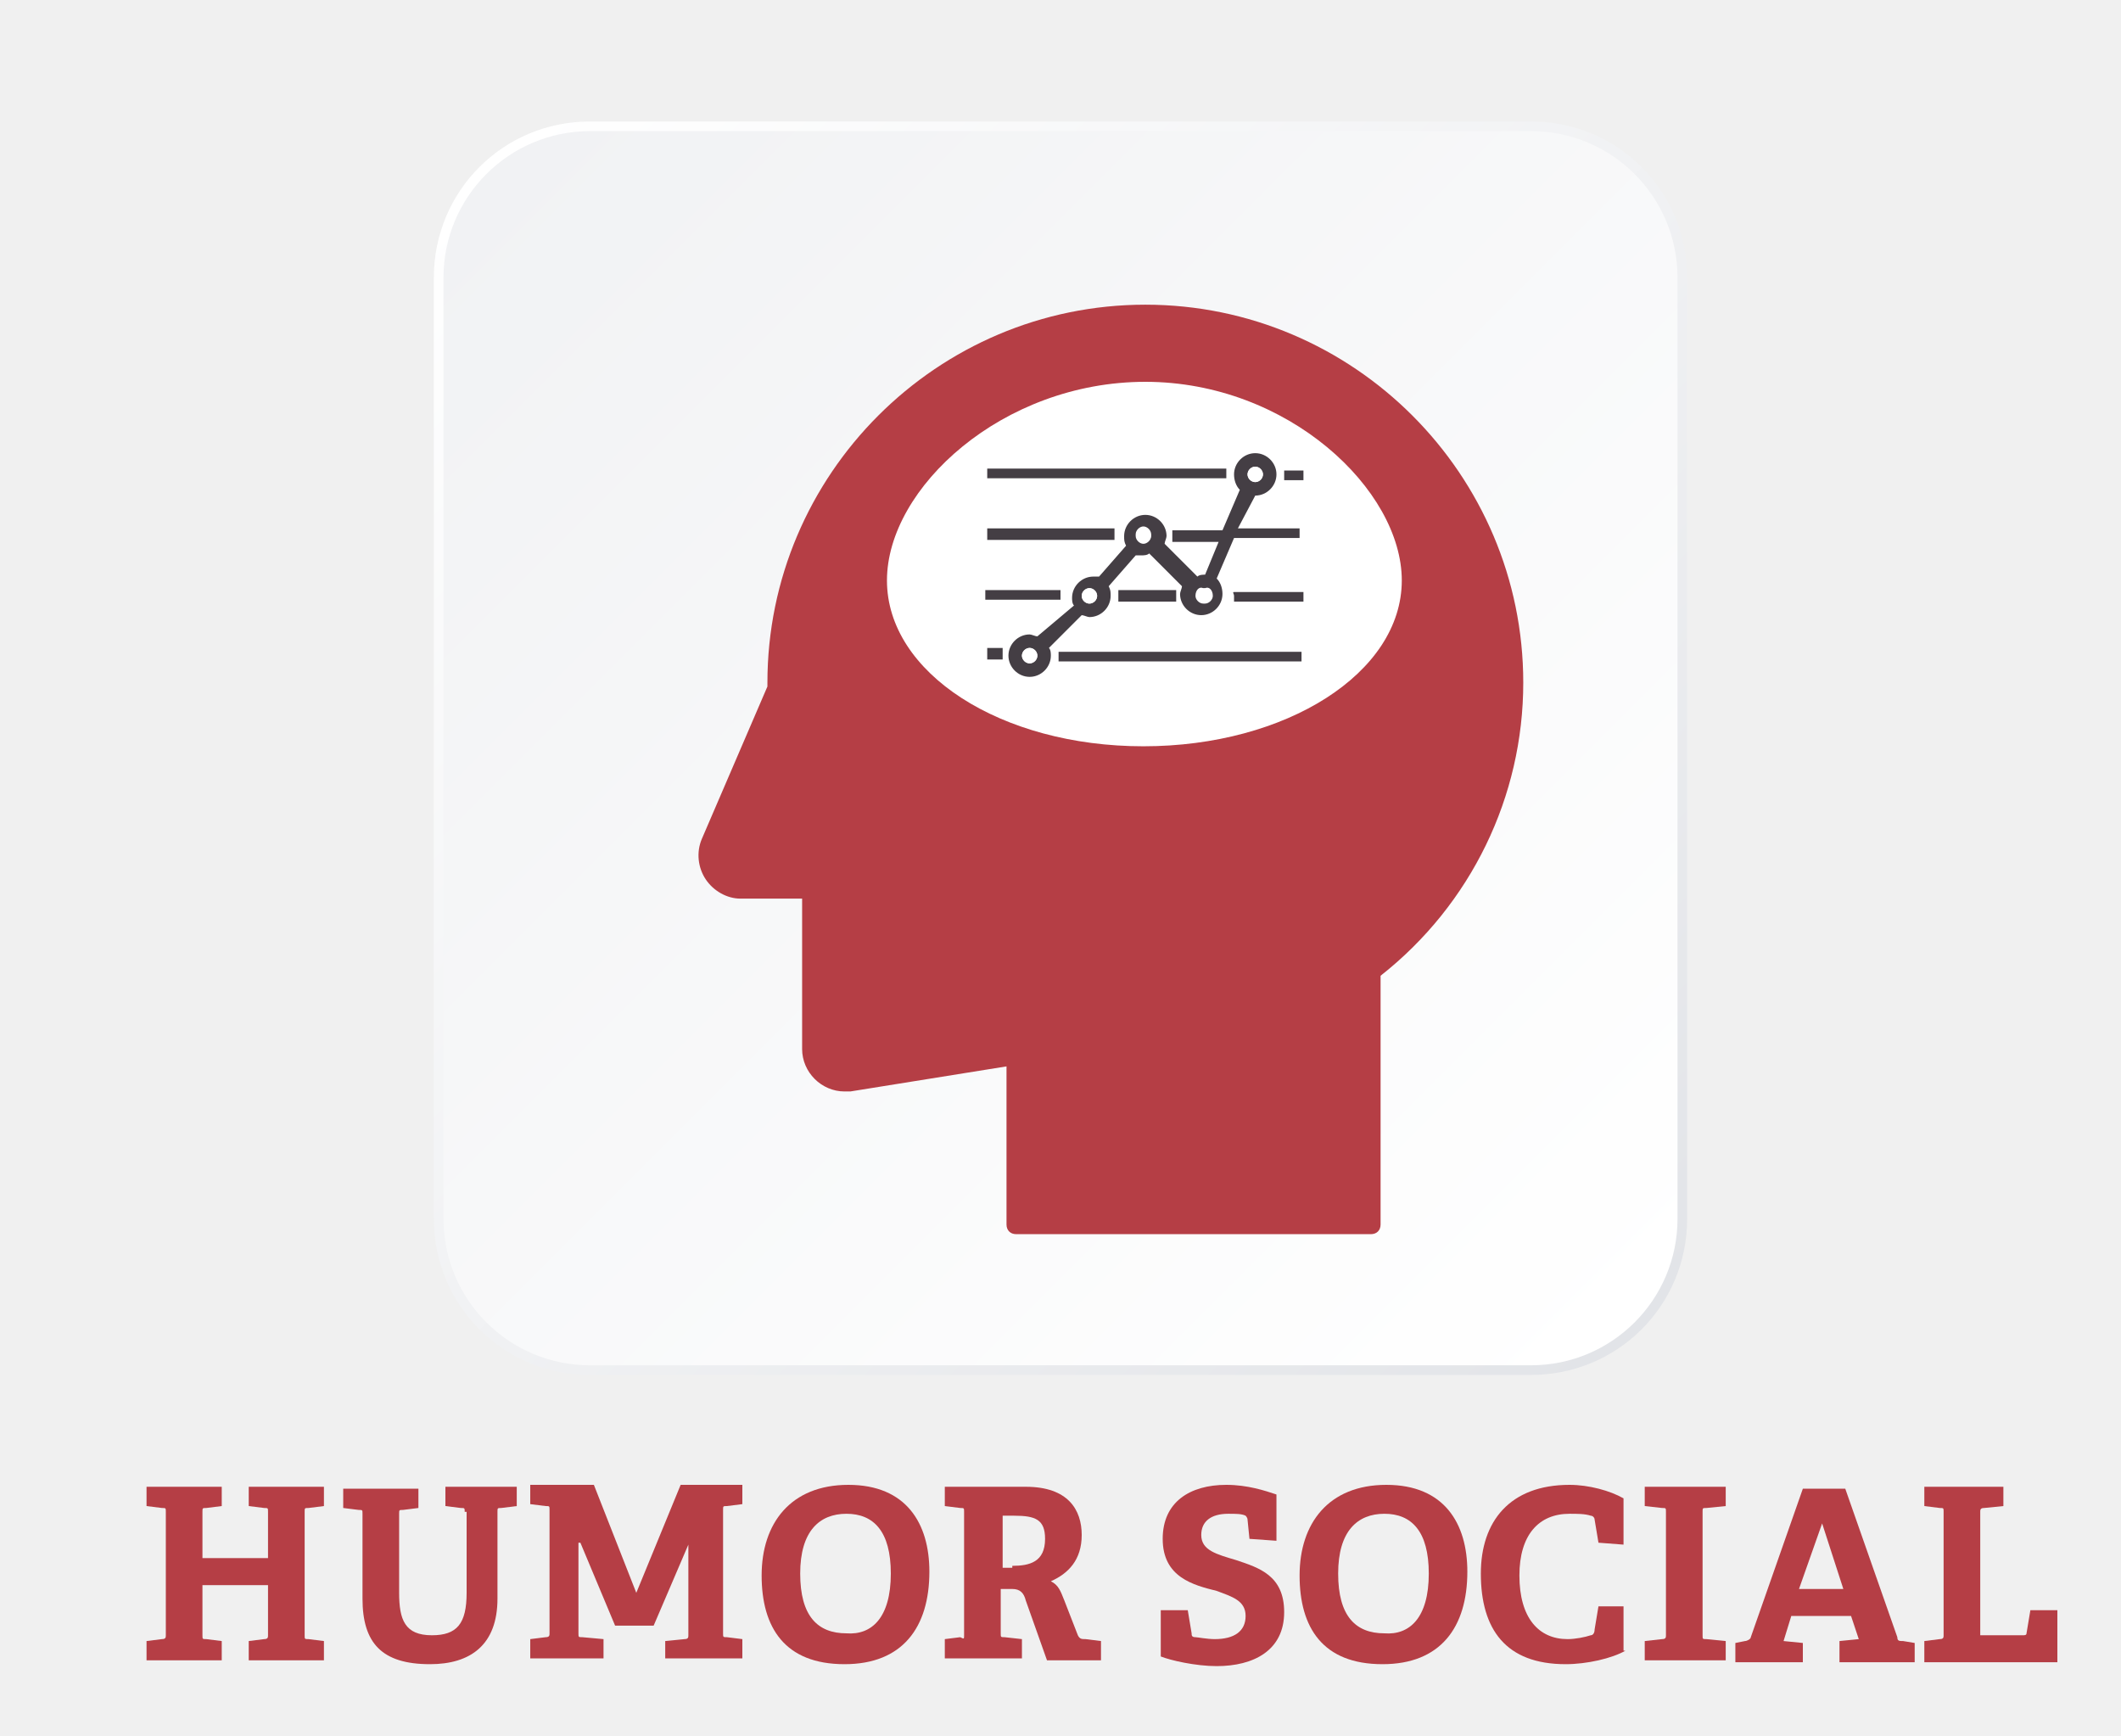
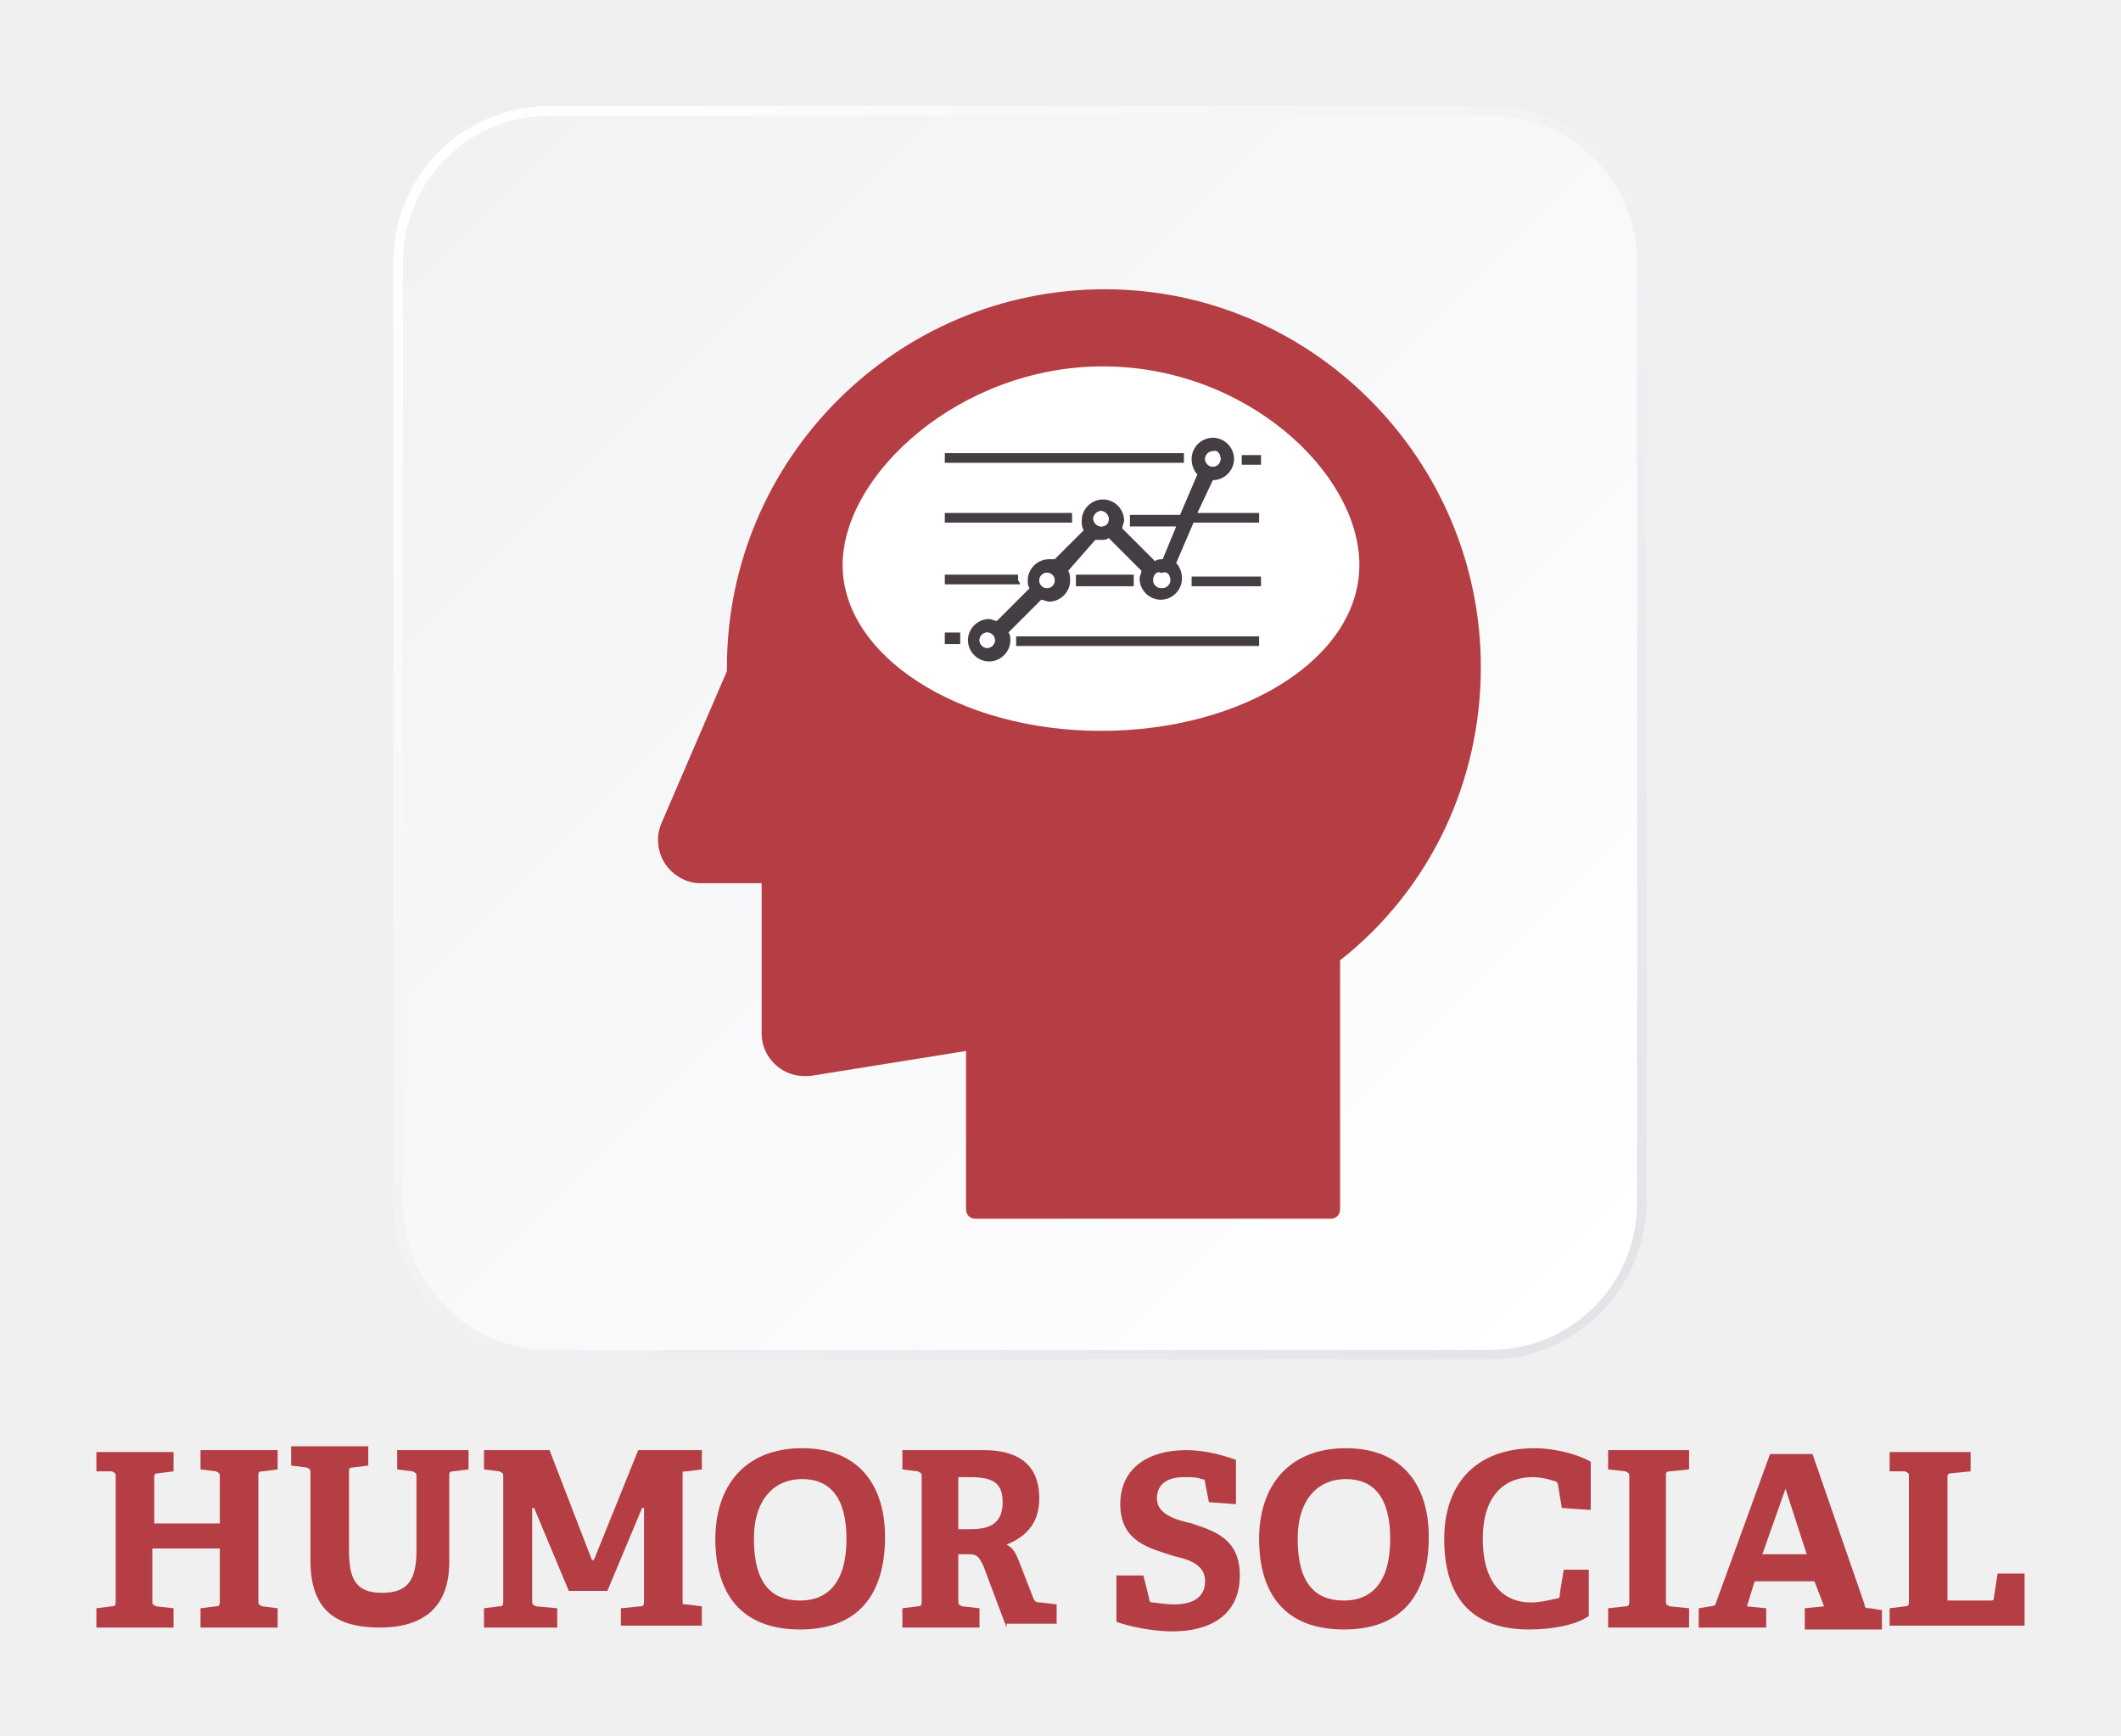
<svg xmlns="http://www.w3.org/2000/svg" version="1.1" id="Capa_1" x="0px" y="0px" viewBox="0 0 110 90" style="enable-background:new 0 0 110 90;" xml:space="preserve">
  <style type="text/css">
	.st0{fill:url(#SVGID_1_);}
	.st1{fill:url(#SVGID_2_);}
	.st2{fill:#B53E45;}
	.st3{fill:#FFFFFF;}
	.st4{fill:#443E44;}
</style>
  <g>
    <g>
      <g>
-         <linearGradient id="SVGID_1_" gradientUnits="userSpaceOnUse" x1="24.88" y1="8.701" x2="85.12" y2="68.942">
-           <stop offset="0" style="stop-color:#FFFFFF" />
-           <stop offset="1" style="stop-color:#E2E4E8" />
-         </linearGradient>
-         <path class="st0" d="M79.4,71.3H30.6c-4.5,0-8.1-3.6-8.1-8.1V14.4c0-4.5,3.6-8.1,8.1-8.1h48.8c4.5,0,8.1,3.6,8.1,8.1v48.8     C87.5,67.7,83.9,71.3,79.4,71.3z" />
-         <linearGradient id="SVGID_2_" gradientUnits="userSpaceOnUse" x1="25.227" y1="9.048" x2="84.773" y2="68.594">
-           <stop offset="0" style="stop-color:#F1F2F4" />
-           <stop offset="1" style="stop-color:#FFFFFF" />
-         </linearGradient>
-         <path class="st1" d="M30.6,70.8c-4.2,0-7.6-3.4-7.6-7.6V14.4c0-4.2,3.4-7.6,7.6-7.6h48.8c4.2,0,7.6,3.4,7.6,7.6v48.8     c0,4.2-3.4,7.6-7.6,7.6H30.6z" />
+         <g>
+           <linearGradient id="SVGID_1_" gradientUnits="userSpaceOnUse" x1="22.709" y1="7.877" x2="82.95" y2="68.117">
+             <stop offset="0" style="stop-color:#FFFFFF" />
+             <stop offset="1" style="stop-color:#E2E4E8" />
+           </linearGradient>
+           <path class="st0" d="M77.2,70.5H28.5c-4.5,0-8.1-3.6-8.1-8.1V13.6c0-4.5,3.6-8.1,8.1-8.1h48.8c4.5,0,8.1,3.6,8.1,8.1v48.8      C85.3,66.9,81.7,70.5,77.2,70.5z" />
+           <linearGradient id="SVGID_2_" gradientUnits="userSpaceOnUse" x1="23.056" y1="8.224" x2="82.602" y2="67.77">
+             <stop offset="0" style="stop-color:#F1F2F4" />
+             <stop offset="1" style="stop-color:#FFFFFF" />
+           </linearGradient>
+           <path class="st1" d="M28.5,70c-4.2,0-7.6-3.4-7.6-7.6V13.6c0-4.2,3.4-7.6,7.6-7.6h48.8c4.2,0,7.6,3.4,7.6,7.6v48.8      c0,4.2-3.4,7.6-7.6,7.6H28.5z" />
+         </g>
+       </g>
+       <g>
+         <g>
+           <g>
+             <path class="st2" d="M76.8,34.6C76.8,23.8,68,15,57.3,15c-10.8,0-19.6,8.8-19.6,19.6c0,0.1,0,0.1,0,0.2c0,0,0,0,0,0l-3.4,7.9       c-0.3,0.7-0.2,1.5,0.2,2.1c0.4,0.6,1.1,1,1.8,1h3.2v7.8c0,1.2,1,2.2,2.2,2.2c0.1,0,0.2,0,0.3,0l8.1-1.3v8.2       c0,0.3,0.2,0.5,0.5,0.5H69c0.3,0,0.5-0.2,0.5-0.5V49.8C74.2,46.1,76.8,40.5,76.8,34.6z" />
+             <path class="st3" d="M70.5,29.3c0,4.8-6,8.6-13.4,8.6s-13.4-3.9-13.4-8.6S49.8,19,57.2,19S70.5,24.5,70.5,29.3z" />
+           </g>
+         </g>
+         <g>
+           <path class="st4" d="M62.9,24.9c0.6,0,1.1-0.5,1.1-1.1c0-0.6-0.5-1.1-1.1-1.1s-1.1,0.5-1.1,1.1c0,0.3,0.1,0.6,0.3,0.8l-0.9,2.1      h-2.6c0,0.1,0,0.2,0,0.3c0,0.1,0,0.2,0,0.3H61l-0.7,1.7c-0.1,0-0.3,0-0.4,0.1l-1.7-1.7c0-0.1,0.1-0.3,0.1-0.4      c0-0.6-0.5-1.1-1.1-1.1c-0.6,0-1.1,0.5-1.1,1.1c0,0.2,0,0.3,0.1,0.5L54.7,29c-0.1,0-0.2,0-0.3,0c-0.6,0-1.1,0.5-1.1,1.1      c0,0.1,0,0.3,0.1,0.4l-1.7,1.7c-0.1,0-0.3-0.1-0.4-0.1c-0.6,0-1.1,0.5-1.1,1.1c0,0.6,0.5,1.1,1.1,1.1c0.6,0,1.1-0.5,1.1-1.1      c0-0.1,0-0.3-0.1-0.4l1.7-1.7c0.1,0,0.3,0.1,0.4,0.1c0.6,0,1.1-0.5,1.1-1.1c0-0.2,0-0.3-0.1-0.5l1.4-1.6c0.1,0,0.2,0,0.3,0      c0.1,0,0.3,0,0.4-0.1l1.7,1.7c0,0.1-0.1,0.3-0.1,0.4c0,0.6,0.5,1.1,1.1,1.1c0.6,0,1.1-0.5,1.1-1.1c0-0.3-0.1-0.6-0.3-0.8      l0.9-2.1h3.4v-0.5h-3.2L62.9,24.9z M63.3,23.8c0,0.2-0.2,0.4-0.4,0.4c-0.2,0-0.4-0.2-0.4-0.4c0-0.2,0.2-0.4,0.4-0.4      C63.1,23.3,63.3,23.5,63.3,23.8z M60.7,30.1c0,0.2-0.2,0.4-0.4,0.4c-0.2,0-0.4-0.2-0.4-0.4c0-0.2,0.2-0.4,0.4-0.4      C60.5,29.6,60.7,29.8,60.7,30.1z M57.1,27.3c-0.2,0-0.4-0.2-0.4-0.4c0-0.2,0.2-0.4,0.4-0.4c0.2,0,0.4,0.2,0.4,0.4      C57.5,27.2,57.3,27.3,57.1,27.3z M53.9,30.1c0-0.2,0.2-0.4,0.4-0.4s0.4,0.2,0.4,0.4c0,0.2-0.2,0.4-0.4,0.4S53.9,30.3,53.9,30.1z       M50.8,33.2c0-0.2,0.2-0.4,0.4-0.4s0.4,0.2,0.4,0.4c0,0.2-0.2,0.4-0.4,0.4S50.8,33.4,50.8,33.2z" />
+           <path class="st4" d="M61.4,23.8c0-0.1,0-0.2,0-0.3H49v0.5h12.4C61.4,24,61.4,23.9,61.4,23.8z" />
+           <path class="st4" d="M64.4,23.5c0,0.1,0,0.2,0,0.3c0,0.1,0,0.2,0,0.3h1v-0.5H64.4z" />
+           <path class="st4" d="M55.6,26.9c0-0.1,0-0.2,0-0.3H49v0.5h6.6C55.6,27.1,55.6,27,55.6,26.9z" />
+           <path class="st4" d="M61.8,30.1c0,0.1,0,0.2,0,0.3h3.6v-0.5h-3.6C61.8,29.9,61.8,30,61.8,30.1z" />
+           <path class="st4" d="M55.8,29.8c0,0.1,0,0.2,0,0.3s0,0.2,0,0.3h3c0-0.1,0-0.2,0-0.3s0-0.2,0-0.3H55.8z" />
+           <path class="st4" d="M52.8,30.1c0-0.1,0-0.2,0-0.3H49v0.5h3.9C52.9,30.2,52.8,30.1,52.8,30.1z" />
+           <path class="st4" d="M49,32.9v0.5h0.8c0-0.1,0-0.2,0-0.3c0-0.1,0-0.2,0-0.3H49z" />
+           <path class="st4" d="M52.7,33.2c0,0.1,0,0.2,0,0.3h12.6v-0.5H52.7C52.7,33,52.7,33.1,52.7,33.2z" />
+           <circle class="st3" cx="62.9" cy="23.8" r="0.4" />
+           <path class="st3" d="M57.5,26.9c0-0.2-0.2-0.4-0.4-0.4c-0.2,0-0.4,0.2-0.4,0.4c0,0.2,0.2,0.4,0.4,0.4      C57.3,27.3,57.5,27.2,57.5,26.9z" />
+           <path class="st3" d="M59.8,30.1c0,0.2,0.2,0.4,0.4,0.4c0.2,0,0.4-0.2,0.4-0.4c0-0.2-0.2-0.4-0.4-0.4      C60,29.6,59.8,29.8,59.8,30.1z" />
+           <circle class="st3" cx="54.3" cy="30.1" r="0.4" />
+           <circle class="st3" cx="51.2" cy="33.2" r="0.4" />
+         </g>
      </g>
    </g>
    <g>
      <g>
-         <g>
-           <path class="st2" d="M79,35.4c0-10.8-8.8-19.6-19.6-19.6c-10.8,0-19.6,8.8-19.6,19.6c0,0.1,0,0.1,0,0.2c0,0,0,0,0,0l-3.4,7.9      c-0.3,0.7-0.2,1.5,0.2,2.1c0.4,0.6,1.1,1,1.8,1h3.2v7.8c0,1.2,1,2.2,2.2,2.2c0.1,0,0.2,0,0.3,0l8.1-1.3v8.2      c0,0.3,0.2,0.5,0.5,0.5h18.4c0.3,0,0.5-0.2,0.5-0.5V50.6C76.3,46.9,79,41.3,79,35.4z" />
-           <path class="st3" d="M72.7,30.1c0,4.8-6,8.6-13.4,8.6S46,34.9,46,30.1s6-10.3,13.4-10.3S72.7,25.4,72.7,30.1z" />
-         </g>
-       </g>
-       <g>
-         <path class="st4" d="M65.1,25.7c0.6,0,1.1-0.5,1.1-1.1c0-0.6-0.5-1.1-1.1-1.1c-0.6,0-1.1,0.5-1.1,1.1c0,0.3,0.1,0.6,0.3,0.8     l-0.9,2.1h-2.6c0,0.1,0,0.2,0,0.3c0,0.1,0,0.2,0,0.3h2.4l-0.7,1.7c-0.1,0-0.3,0-0.4,0.1l-1.7-1.7c0-0.1,0.1-0.3,0.1-0.4     c0-0.6-0.5-1.1-1.1-1.1c-0.6,0-1.1,0.5-1.1,1.1c0,0.2,0,0.3,0.1,0.5l-1.4,1.6c-0.1,0-0.2,0-0.3,0c-0.6,0-1.1,0.5-1.1,1.1     c0,0.1,0,0.3,0.1,0.4L53.8,33c-0.1,0-0.3-0.1-0.4-0.1c-0.6,0-1.1,0.5-1.1,1.1c0,0.6,0.5,1.1,1.1,1.1c0.6,0,1.1-0.5,1.1-1.1     c0-0.1,0-0.3-0.1-0.4l1.7-1.7c0.1,0,0.3,0.1,0.4,0.1c0.6,0,1.1-0.5,1.1-1.1c0-0.2,0-0.3-0.1-0.5l1.4-1.6c0.1,0,0.2,0,0.3,0     c0.1,0,0.3,0,0.4-0.1l1.7,1.7c0,0.1-0.1,0.3-0.1,0.4c0,0.6,0.5,1.1,1.1,1.1c0.6,0,1.1-0.5,1.1-1.1c0-0.3-0.1-0.6-0.3-0.8l0.9-2.1     h3.4v-0.5h-3.2L65.1,25.7z M65.5,24.6c0,0.2-0.2,0.4-0.4,0.4c-0.2,0-0.4-0.2-0.4-0.4c0-0.2,0.2-0.4,0.4-0.4     C65.3,24.2,65.5,24.4,65.5,24.6z M62.9,30.9c0,0.2-0.2,0.4-0.4,0.4c-0.2,0-0.4-0.2-0.4-0.4c0-0.2,0.2-0.4,0.4-0.4     C62.7,30.4,62.9,30.6,62.9,30.9z M59.3,28.2c-0.2,0-0.4-0.2-0.4-0.4c0-0.2,0.2-0.4,0.4-0.4c0.2,0,0.4,0.2,0.4,0.4     C59.7,28,59.5,28.2,59.3,28.2z M56.1,30.9c0-0.2,0.2-0.4,0.4-0.4s0.4,0.2,0.4,0.4c0,0.2-0.2,0.4-0.4,0.4S56.1,31.1,56.1,30.9z      M53,34c0-0.2,0.2-0.4,0.4-0.4s0.4,0.2,0.4,0.4s-0.2,0.4-0.4,0.4S53,34.2,53,34z" />
-         <path class="st4" d="M63.6,24.6c0-0.1,0-0.2,0-0.3H51.2v0.5h12.4C63.6,24.8,63.6,24.7,63.6,24.6z" />
-         <path class="st4" d="M66.6,24.3c0,0.1,0,0.2,0,0.3c0,0.1,0,0.2,0,0.3h1v-0.5H66.6z" />
-         <path class="st4" d="M57.8,27.7c0-0.1,0-0.2,0-0.3h-6.6V28h6.6C57.8,27.9,57.8,27.8,57.8,27.7z" />
-         <path class="st4" d="M64,30.9c0,0.1,0,0.2,0,0.3h3.6v-0.5h-3.6C63.9,30.7,64,30.8,64,30.9z" />
-         <path class="st4" d="M58,30.6c0,0.1,0,0.2,0,0.3c0,0.1,0,0.2,0,0.3h3c0-0.1,0-0.2,0-0.3c0-0.1,0-0.2,0-0.3H58z" />
-         <path class="st4" d="M55,30.9c0-0.1,0-0.2,0-0.3h-3.9v0.5H55C55,31.1,55,31,55,30.9z" />
-         <path class="st4" d="M51.2,33.7v0.5h0.8c0-0.1,0-0.2,0-0.3c0-0.1,0-0.2,0-0.3H51.2z" />
-         <path class="st4" d="M54.9,34c0,0.1,0,0.2,0,0.3h12.6v-0.5H54.9C54.9,33.8,54.9,33.9,54.9,34z" />
-         <circle class="st3" cx="65.1" cy="24.6" r="0.4" />
-         <path class="st3" d="M59.7,27.7c0-0.2-0.2-0.4-0.4-0.4c-0.2,0-0.4,0.2-0.4,0.4c0,0.2,0.2,0.4,0.4,0.4     C59.5,28.2,59.7,28,59.7,27.7z" />
-         <path class="st3" d="M62,30.9c0,0.2,0.2,0.4,0.4,0.4c0.2,0,0.4-0.2,0.4-0.4c0-0.2-0.2-0.4-0.4-0.4C62.2,30.4,62,30.6,62,30.9z" />
-         <circle class="st3" cx="56.5" cy="30.9" r="0.4" />
-         <circle class="st3" cx="53.4" cy="34" r="0.4" />
+         <path class="st2" d="M10.4,84.4v-1l0.8-0.1c0.2,0,0.2-0.1,0.2-0.3v-2.7H7.9V83c0,0.2,0,0.2,0.2,0.3L9,83.4v1H5v-1l0.8-0.1     C6,83.3,6,83.2,6,83v-6.4c0-0.2,0-0.2-0.2-0.3L5,76.3v-1h4v1l-0.8,0.1c-0.2,0-0.2,0.1-0.2,0.2V79h3.4v-2.4c0-0.2,0-0.2-0.2-0.3     l-0.8-0.1v-1h4v1l-0.8,0.1c-0.2,0-0.2,0.1-0.2,0.2V83c0,0.2,0,0.2,0.2,0.3l0.8,0.1v1H10.4z" />
+         <path class="st2" d="M21.6,76.6c0-0.2,0-0.2-0.2-0.3l-0.8-0.1v-1h3.7v1l-0.8,0.1c-0.2,0-0.2,0.1-0.2,0.2v4.5     c0,2.4-1.4,3.4-3.6,3.4c-2.5,0-3.6-1.1-3.6-3.5v-4.5c0-0.2,0-0.2-0.2-0.3l-0.8-0.1v-1h4v1l-0.8,0.1c-0.2,0-0.2,0.1-0.2,0.2v4.1     c0,1.4,0.3,2.2,1.7,2.2c1.3,0,1.8-0.6,1.8-2.2V76.6z" />
+         <path class="st2" d="M32.2,84.4v-1l1-0.1c0.2,0,0.2-0.1,0.2-0.3v-4.8h-0.1l-1.8,4.3h-2l-1.8-4.3h-0.1V83c0,0.2,0,0.2,0.2,0.3     l1.1,0.1v1h-3.8v-1l0.8-0.1c0.2,0,0.2-0.1,0.2-0.3v-6.4c0-0.2,0-0.2-0.2-0.3l-0.8-0.1v-1h3.4l2.2,5.7h0.1l2.3-5.7h3.3v1l-0.8,0.1     c-0.2,0-0.2,0-0.2,0.2V83c0,0.2,0,0.2,0.2,0.2l0.8,0.1v1H32.2z" />
+         <path class="st2" d="M37.1,79.8c0-2.7,1.5-4.7,4.5-4.7c3,0,4.3,2,4.3,4.6c0,3-1.4,4.8-4.4,4.8C38.4,84.5,37.1,82.6,37.1,79.8z      M43.9,79.8c0-2.2-0.9-3.1-2.3-3.1c-1.4,0-2.5,1-2.5,3.1c0,2.3,0.9,3.2,2.4,3.2C42.9,83,43.9,82.1,43.9,79.8z" />
+         <path class="st2" d="M52.2,84.4L51,81.2c-0.2-0.4-0.3-0.6-0.7-0.6h-0.6V83c0,0.2,0,0.2,0.2,0.3l0.9,0.1v1h-4v-1l0.8-0.1     c0.2,0,0.2-0.1,0.2-0.3v-6.4c0-0.2,0-0.2-0.2-0.3l-0.8-0.1v-1H51c2.3,0,2.9,1.2,2.9,2.5c0,1.3-0.7,2-1.7,2.4     c0.4,0.2,0.5,0.5,0.7,1l0.7,1.8c0.1,0.2,0.2,0.2,0.4,0.2l0.8,0.1v1H52.2z M50.3,79.3c0.9,0,1.7-0.2,1.7-1.4c0-1-0.5-1.3-1.7-1.3     h-0.6v2.7H50.3z" />
+         <path class="st2" d="M62.7,77.9l-0.2-1c0-0.2-0.1-0.2-0.2-0.2c-0.2-0.1-0.5-0.1-0.9-0.1c-0.9,0-1.4,0.4-1.4,1.1     c0,0.8,0.9,1.1,1.8,1.3c1.2,0.4,2.5,0.8,2.5,2.7c0,2.1-1.6,2.9-3.5,2.9c-1.1,0-2.4-0.3-2.9-0.5v-2.4h1.4l0.3,1.2     c0,0.2,0.1,0.2,0.2,0.2c0.1,0,0.6,0.1,1.1,0.1c1,0,1.6-0.4,1.6-1.2c0-0.8-0.7-1.1-1.6-1.3c-1.2-0.4-2.8-0.7-2.8-2.7     c0-1.9,1.5-2.8,3.4-2.8c1.1,0,2,0.3,2.6,0.5V78L62.7,77.9z" />
+         <path class="st2" d="M65.3,79.8c0-2.7,1.5-4.7,4.5-4.7c3,0,4.3,2,4.3,4.6c0,3-1.4,4.8-4.4,4.8C66.6,84.5,65.3,82.6,65.3,79.8z      M72.1,79.8c0-2.2-0.9-3.1-2.3-3.1c-1.4,0-2.5,1-2.5,3.1c0,2.3,0.9,3.2,2.4,3.2C71.1,83,72.1,82.1,72.1,79.8z" />
+         <path class="st2" d="M82.4,83.8c-0.7,0.5-2,0.7-3.1,0.7c-3.1,0-4.4-1.8-4.4-4.7c0-2.7,1.5-4.7,4.7-4.7c1,0,2.2,0.3,2.9,0.7v2.5     L81,78.2l-0.2-1.2c0-0.1-0.1-0.2-0.2-0.2c-0.3-0.1-0.7-0.2-1.1-0.2c-1.6,0-2.6,1.1-2.6,3.2c0,2.2,1,3.3,2.5,3.3     c0.4,0,0.9-0.1,1.3-0.2c0.2,0,0.2-0.1,0.2-0.3l0.2-1.2h1.3V83.8z" />
+         <path class="st2" d="M83.4,84.4v-1l0.9-0.1c0.2,0,0.2-0.1,0.2-0.3v-6.4c0-0.2,0-0.2-0.2-0.3l-0.9-0.1v-1h4.2v1l-1,0.1     c-0.2,0-0.2,0.1-0.2,0.2V83c0,0.2,0,0.2,0.2,0.3l1,0.1v1H83.4z" />
+         <path class="st2" d="M93.6,84.4v-1l1-0.1L94.1,82H91l-0.4,1.3l1,0.1v1h-3.5v-1l0.6-0.1c0.2,0,0.3-0.1,0.3-0.2l2.8-7.7h2.2     l2.7,7.8c0,0.2,0.1,0.2,0.3,0.2l0.6,0.1v1H93.6z M92.6,77.2L92.6,77.2l-1.2,3.4h2.3L92.6,77.2z" />
+         <path class="st2" d="M98,84.4v-1l0.8-0.1c0.2,0,0.2-0.1,0.2-0.3v-6.4c0-0.2,0-0.2-0.2-0.3L98,76.3v-1h4.2v1l-1,0.1     c-0.2,0-0.2,0.1-0.2,0.2V83h2.2c0.1,0,0.2,0,0.2-0.1l0.2-1.3h1.4v2.7H98z" />
      </g>
    </g>
  </g>
-   <g>
-     <g>
-       <path class="st2" d="M12.9,86.1v-1l0.8-0.1c0.2,0,0.2-0.1,0.2-0.2v-2.6h-3.4v2.6c0,0.2,0,0.2,0.2,0.2l0.8,0.1v1H7.6v-1l0.8-0.1    c0.2,0,0.2-0.1,0.2-0.2v-6.4c0-0.2,0-0.2-0.2-0.2l-0.8-0.1v-1h3.9v1l-0.8,0.1c-0.2,0-0.2,0-0.2,0.2v2.4h3.4v-2.4    c0-0.2,0-0.2-0.2-0.2l-0.8-0.1v-1h3.9v1L16,78.2c-0.2,0-0.2,0-0.2,0.2v6.4c0,0.2,0,0.2,0.2,0.2l0.8,0.1v1H12.9z" />
-       <path class="st2" d="M24.1,78.4c0-0.2,0-0.2-0.2-0.2l-0.8-0.1v-1h3.7v1L26,78.2c-0.2,0-0.2,0-0.2,0.2v4.5c0,2.4-1.4,3.4-3.5,3.4    c-2.5,0-3.5-1.1-3.5-3.4v-4.4c0-0.2,0-0.2-0.2-0.2l-0.8-0.1v-1h3.9v1l-0.8,0.1c-0.2,0-0.2,0-0.2,0.2v4.1c0,1.4,0.3,2.2,1.7,2.2    c1.3,0,1.8-0.6,1.8-2.2V78.4z" />
-       <path class="st2" d="M34.5,86.1v-1l1-0.1c0.2,0,0.2-0.1,0.2-0.2v-4.7h0l-1.8,4.2h-2l-1.8-4.3h-0.1v4.7c0,0.2,0,0.2,0.2,0.2    l1.1,0.1v1h-3.8v-1l0.8-0.1c0.2,0,0.2-0.1,0.2-0.2v-6.4c0-0.2,0-0.2-0.2-0.2l-0.8-0.1v-1h3.3l2.2,5.6h0l2.3-5.6h3.2v1l-0.8,0.1    c-0.2,0-0.2,0-0.2,0.2v6.4c0,0.2,0,0.2,0.2,0.2l0.8,0.1v1H34.5z" />
-       <path class="st2" d="M39.5,81.7c0-2.7,1.5-4.7,4.5-4.7c3,0,4.2,2,4.2,4.5c0,2.9-1.4,4.8-4.4,4.8C40.7,86.3,39.5,84.4,39.5,81.7z     M46.2,81.6c0-2.2-0.9-3.1-2.3-3.1c-1.4,0-2.4,0.9-2.4,3.1c0,2.2,0.9,3.1,2.4,3.1C45.2,84.8,46.2,83.9,46.2,81.6z" />
-       <path class="st2" d="M54.3,86.1L53.2,83c-0.1-0.4-0.3-0.6-0.7-0.6h-0.6v2.3c0,0.2,0,0.2,0.2,0.2l0.9,0.1v1h-4v-1l0.8-0.1    C50,85,50,85,50,84.8v-6.4c0-0.2,0-0.2-0.2-0.2L49,78.1v-1h4.2c2.2,0,2.9,1.2,2.9,2.5c0,1.3-0.7,2-1.6,2.4c0.4,0.2,0.5,0.5,0.7,1    l0.7,1.8C56,85,56.1,85,56.3,85l0.8,0.1v1H54.3z M52.5,81.2c0.9,0,1.7-0.2,1.7-1.4c0-1-0.5-1.2-1.6-1.2h-0.6v2.7H52.5z" />
-       <path class="st2" d="M64.8,79.8l-0.1-1c0-0.1-0.1-0.2-0.1-0.2c-0.2-0.1-0.5-0.1-0.9-0.1c-0.9,0-1.4,0.4-1.4,1.1    c0,0.8,0.8,1,1.8,1.3c1.2,0.4,2.5,0.8,2.5,2.7c0,2-1.6,2.8-3.5,2.8c-1.1,0-2.4-0.3-2.9-0.5v-2.4h1.4l0.2,1.2c0,0.1,0,0.2,0.2,0.2    c0.1,0,0.6,0.1,1,0.1c1,0,1.6-0.4,1.6-1.2c0-0.8-0.7-1-1.5-1.3c-1.2-0.3-2.8-0.7-2.8-2.7c0-1.9,1.4-2.8,3.3-2.8    c1.1,0,2,0.3,2.6,0.5v2.4L64.8,79.8z" />
-       <path class="st2" d="M67.4,81.7c0-2.7,1.5-4.7,4.5-4.7c3,0,4.2,2,4.2,4.5c0,2.9-1.4,4.8-4.4,4.8C68.6,86.3,67.4,84.4,67.4,81.7z     M74.1,81.6c0-2.2-0.9-3.1-2.3-3.1c-1.4,0-2.4,0.9-2.4,3.1c0,2.2,0.9,3.1,2.4,3.1C73.1,84.8,74.1,83.9,74.1,81.6z" />
-       <path class="st2" d="M84.3,85.6c-0.7,0.4-2,0.7-3.1,0.7c-3.1,0-4.4-1.8-4.4-4.7c0-2.7,1.5-4.6,4.6-4.6c1,0,2.1,0.3,2.8,0.7v2.4    L82.9,80l-0.2-1.2c0-0.1-0.1-0.2-0.2-0.2c-0.3-0.1-0.7-0.1-1.1-0.1c-1.6,0-2.6,1.1-2.6,3.2c0,2.2,1,3.3,2.5,3.3    c0.4,0,0.9-0.1,1.2-0.2c0.1,0,0.2-0.1,0.2-0.3l0.2-1.2h1.3V85.6z" />
-       <path class="st2" d="M85.3,86.1v-1l0.9-0.1c0.2,0,0.2-0.1,0.2-0.2v-6.4c0-0.2,0-0.2-0.2-0.2l-0.9-0.1v-1h4.2v1l-1,0.1    c-0.2,0-0.2,0-0.2,0.2v6.4c0,0.2,0,0.2,0.2,0.2l1,0.1v1H85.3z" />
-       <path class="st2" d="M95.4,86.1v-1l1-0.1L96,83.8h-3.1l-0.4,1.3l1,0.1v1h-3.5v-1l0.5-0.1c0.1,0,0.3-0.1,0.3-0.2l2.7-7.7h2.2    l2.7,7.7c0,0.2,0.1,0.2,0.3,0.2l0.6,0.1v1H95.4z M94.5,79L94.5,79l-1.2,3.4h2.3L94.5,79z" />
-       <path class="st2" d="M99.8,86.1v-1l0.8-0.1c0.2,0,0.2-0.1,0.2-0.2v-6.4c0-0.2,0-0.2-0.2-0.2l-0.8-0.1v-1h4.1v1l-1,0.1    c-0.2,0-0.2,0.1-0.2,0.2v6.4h2.2c0.1,0,0.2,0,0.2-0.1l0.2-1.2h1.4v2.7H99.8z" />
-     </g>
-   </g>
</svg>
